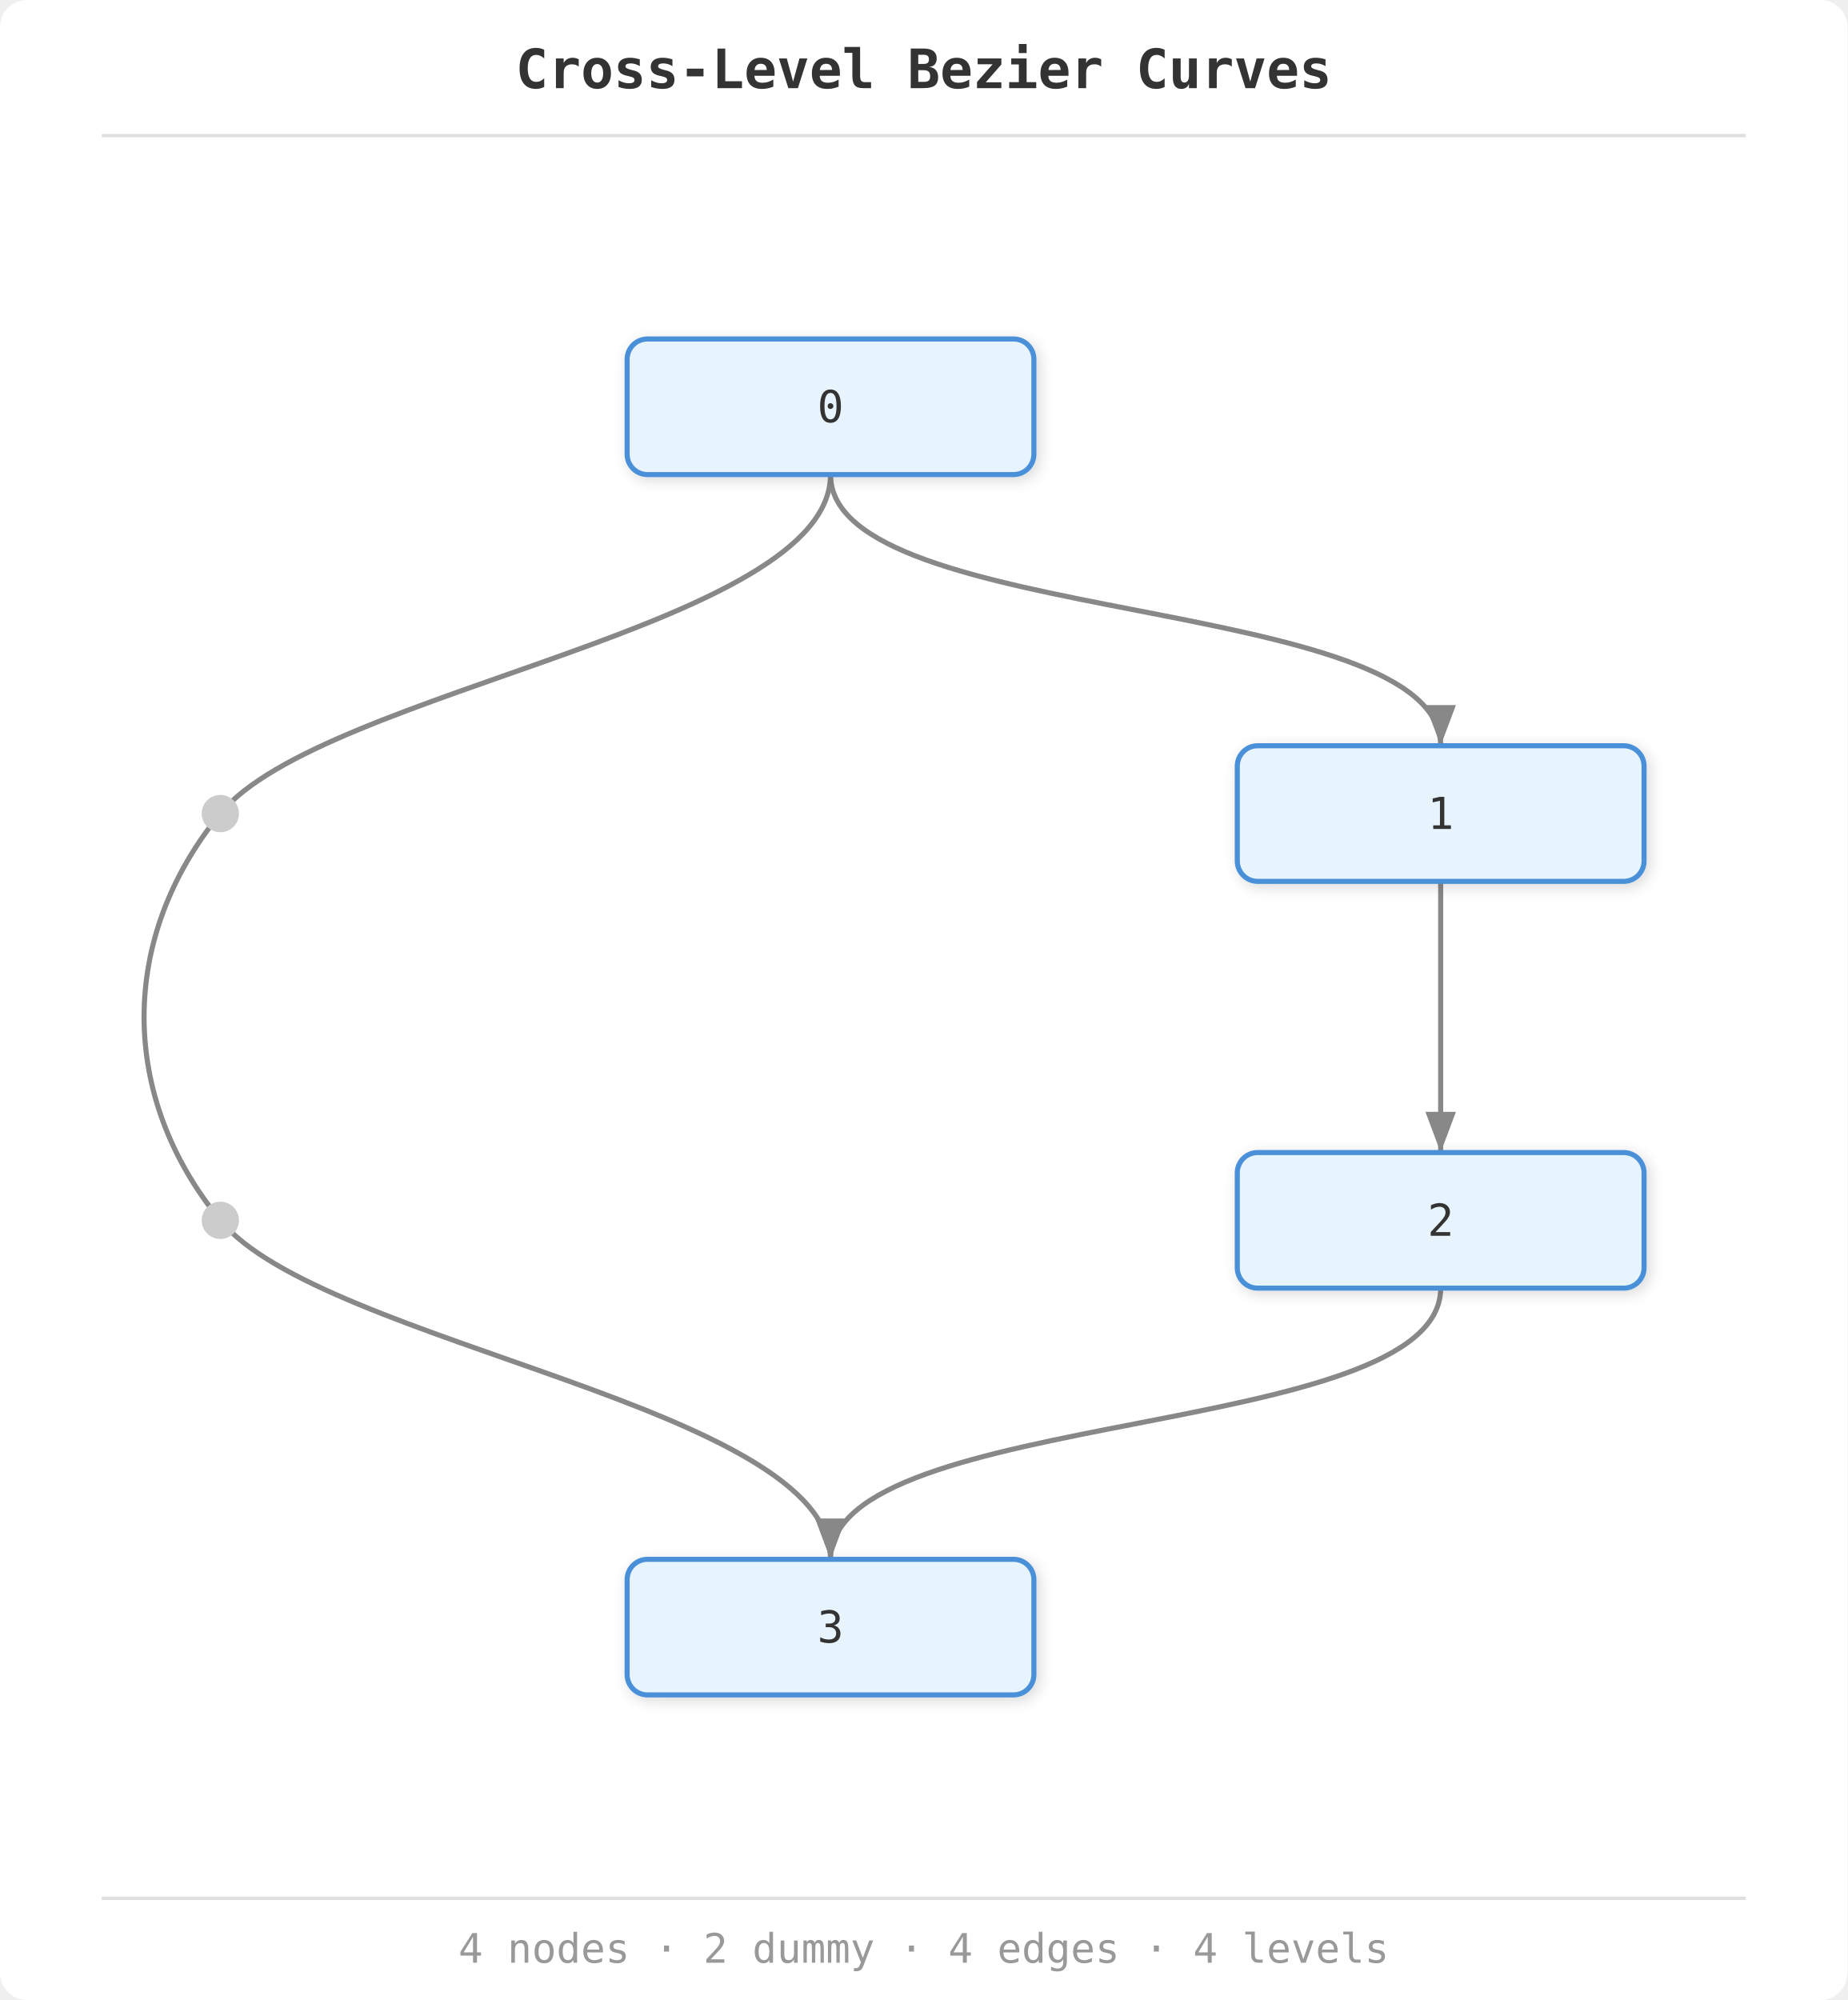
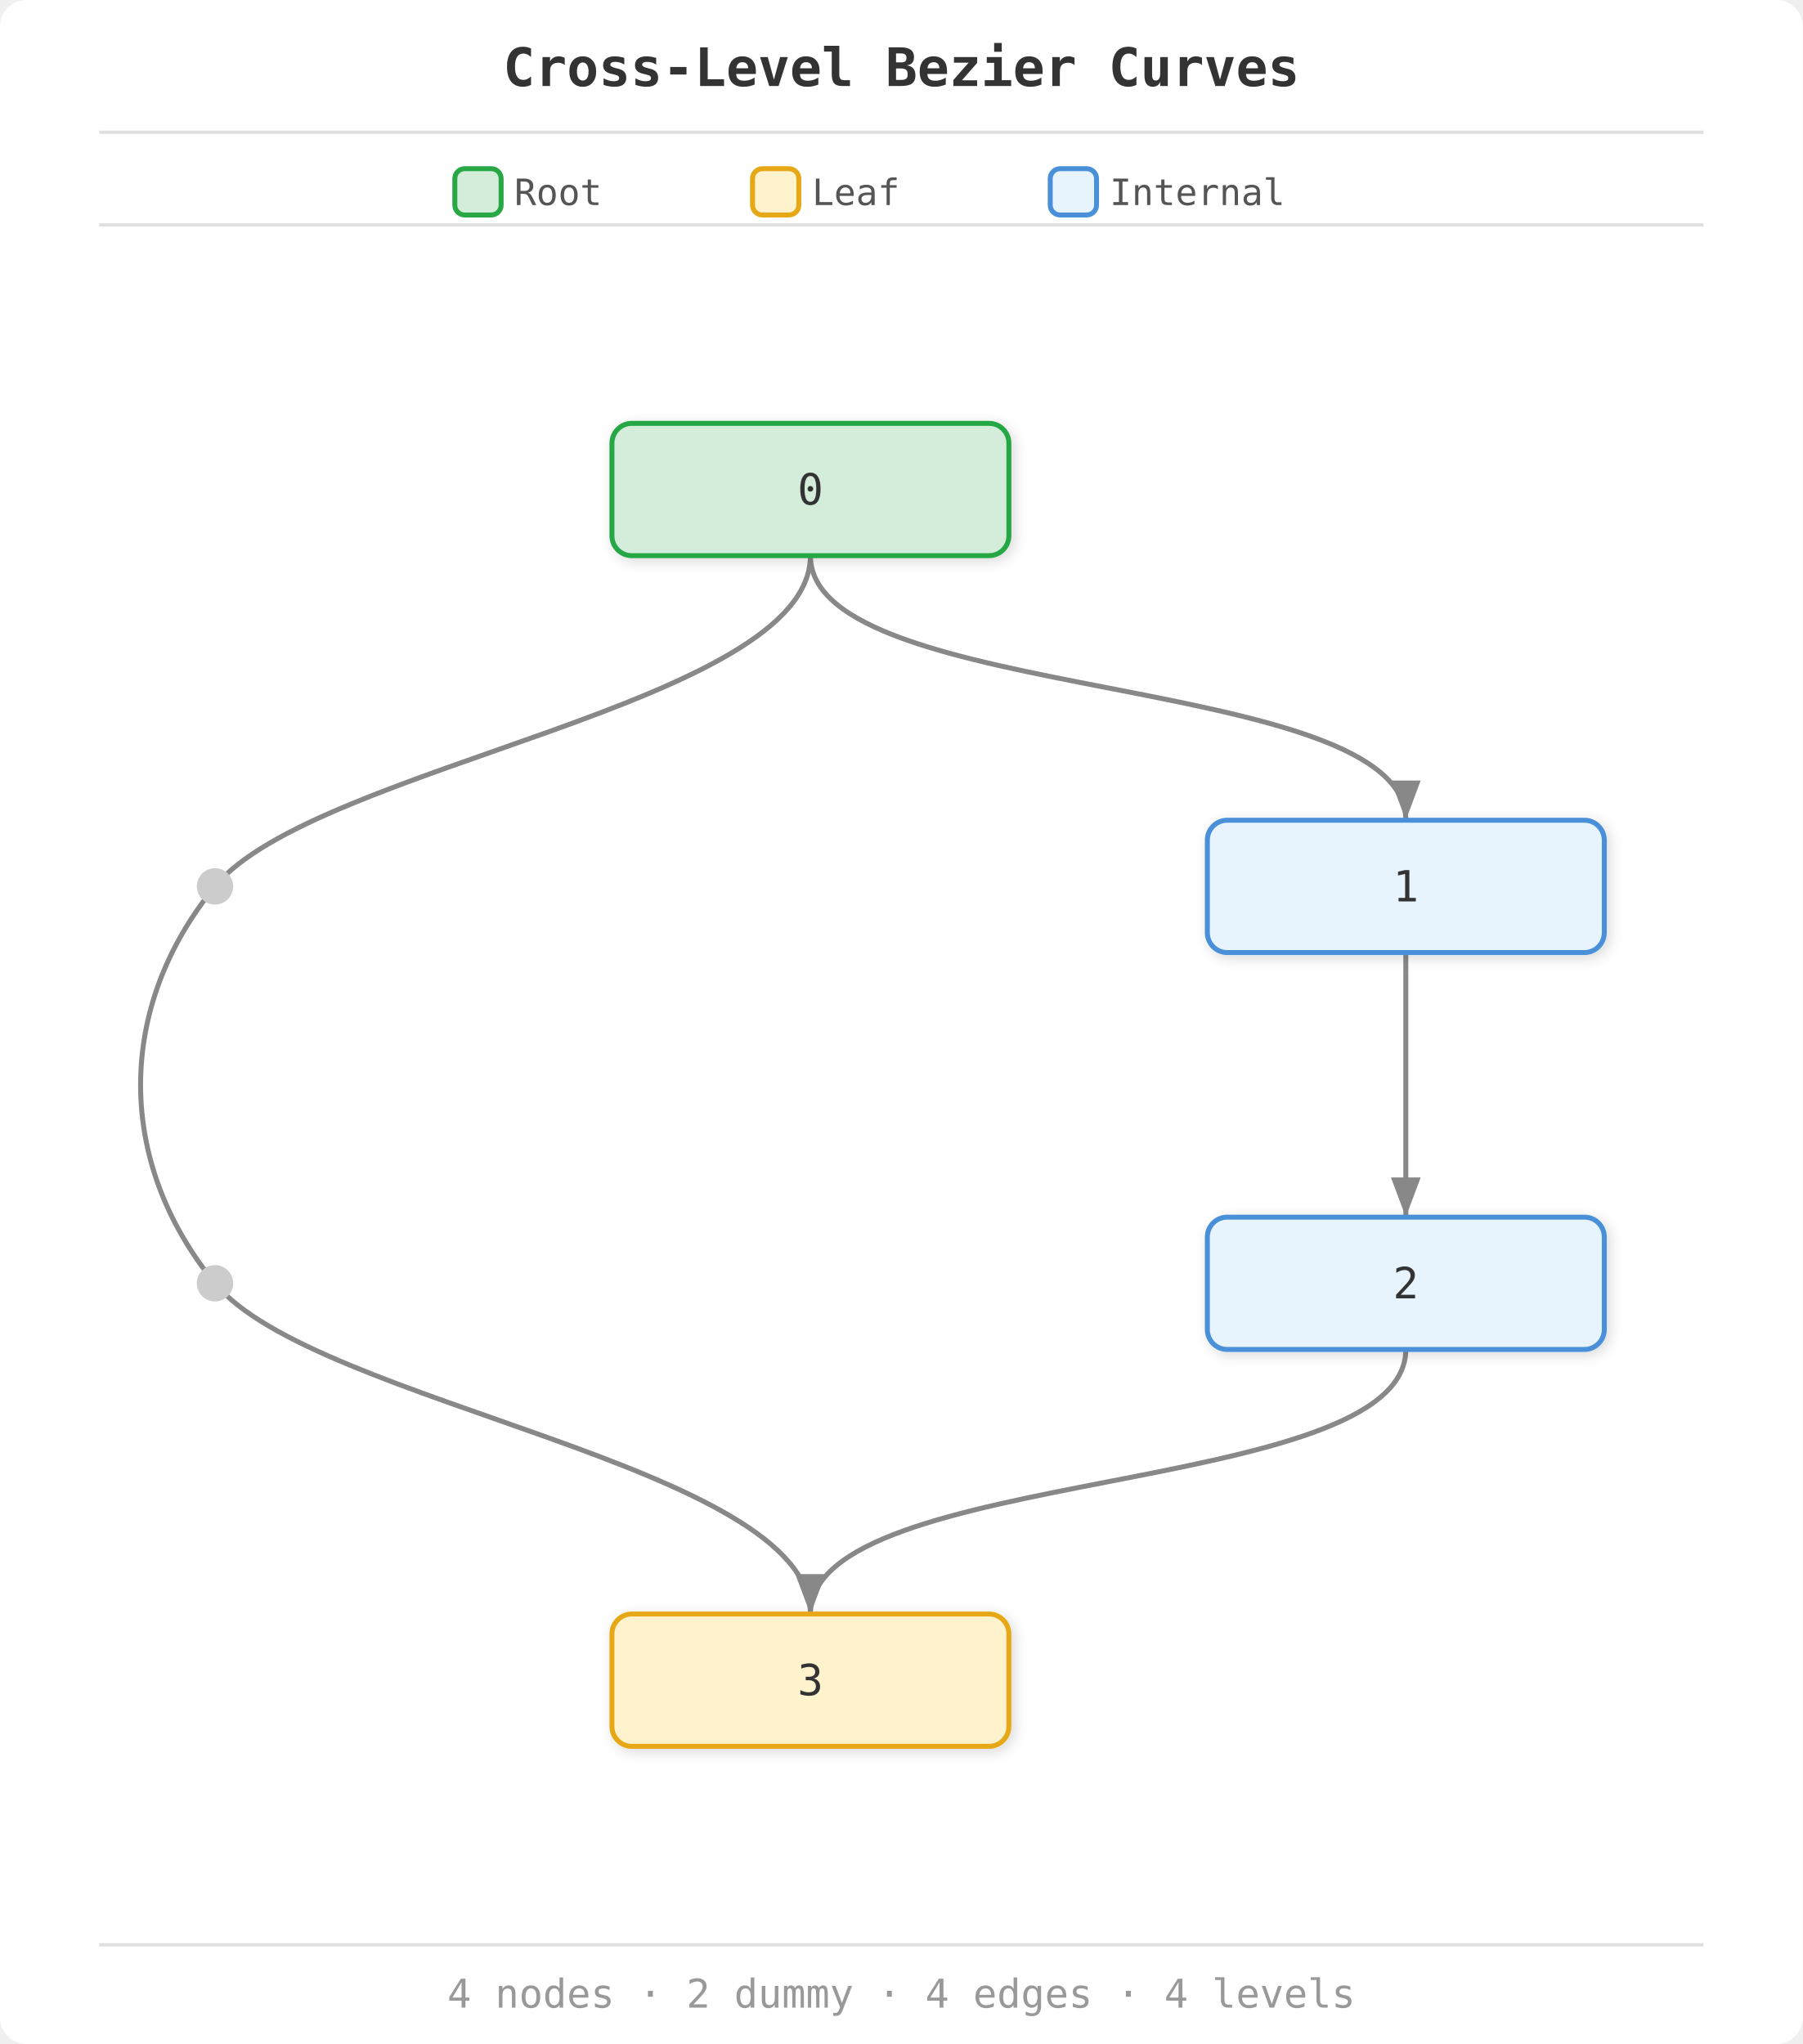
- <svg xmlns="http://www.w3.org/2000/svg" width="545" height="590" viewBox="0 0 545 590">
+ <svg xmlns="http://www.w3.org/2000/svg" width="545" height="618" viewBox="0 0 545 618">
  <defs>
    <marker id="arrowhead" markerWidth="8" markerHeight="6" refX="8" refY="3" orient="auto" markerUnits="strokeWidth">
      <polygon points="0 0, 8 3, 0 6" fill="#888" />
    </marker>
    <filter id="shadow" x="-10%" y="-10%" width="130%" height="130%">
      <feDropShadow dx="1" dy="1" stdDeviation="2" flood-opacity="0.15" />
    </filter>
  </defs>
  <rect width="100%" height="100%" fill="#ffffff" rx="8" />
  <text x="272.5" y="26" text-anchor="middle" font-size="16" font-weight="600" font-family="'SF Mono', 'Cascadia Code', 'Fira Code', Consolas, monospace" fill="#333">Cross-Level Bezier Curves</text>
  <line x1="30" y1="40" x2="515" y2="40" stroke="#e0e0e0" stroke-width="1" />
+   <rect x="137.5" y="51" width="14" height="14" rx="3" ry="3" fill="#d4edda" stroke="#28a745" stroke-width="1.5" />
+   <text x="155.5" y="62" font-size="11" font-family="'SF Mono', 'Cascadia Code', 'Fira Code', Consolas, monospace" fill="#555">Root</text>
+   <rect x="227.5" y="51" width="14" height="14" rx="3" ry="3" fill="#fff3cd" stroke="#e6a817" stroke-width="1.5" />
+   <text x="245.5" y="62" font-size="11" font-family="'SF Mono', 'Cascadia Code', 'Fira Code', Consolas, monospace" fill="#555">Leaf</text>
+   <rect x="317.5" y="51" width="14" height="14" rx="3" ry="3" fill="#e8f4fd" stroke="#4a90d9" stroke-width="1.5" />
+   <text x="335.5" y="62" font-size="11" font-family="'SF Mono', 'Cascadia Code', 'Fira Code', Consolas, monospace" fill="#555">Internal</text>
+   <line x1="30" y1="68" x2="515" y2="68" stroke="#e0e0e0" stroke-width="1" />
  <g class="edges">
-     <path d="M 245 140 C 245 185, 425 175, 425 220" fill="none" stroke="#888" stroke-width="1.5" marker-end="url(#arrowhead)" />
-     <path d="M 245 140 C 245 185, 95 203.333, 65 240 C 35 276.667, 35 323.333, 65 360 C 95 396.667, 245 415, 245 460" fill="none" stroke="#888" stroke-width="1.5" marker-end="url(#arrowhead)" />
-     <path d="M 425 260 L 425 340" fill="none" stroke="#888" stroke-width="1.5" marker-end="url(#arrowhead)" />
-     <path d="M 425 380 C 425 425, 245 415, 245 460" fill="none" stroke="#888" stroke-width="1.5" marker-end="url(#arrowhead)" />
+     <path d="M 245 168 C 245 213, 425 203, 425 248" fill="none" stroke="#888" stroke-width="1.5" marker-end="url(#arrowhead)" />
+     <path d="M 245 168 C 245 213, 95 231.333, 65 268 C 35 304.667, 35 351.333, 65 388 C 95 424.667, 245 443, 245 488" fill="none" stroke="#888" stroke-width="1.5" marker-end="url(#arrowhead)" />
+     <path d="M 425 288 L 425 368" fill="none" stroke="#888" stroke-width="1.5" marker-end="url(#arrowhead)" />
+     <path d="M 425 408 C 425 453, 245 443, 245 488" fill="none" stroke="#888" stroke-width="1.5" marker-end="url(#arrowhead)" />
  </g>
  <g class="nodes">
-     <rect x="185" y="100" width="120" height="40" rx="6" ry="6" fill="#e8f4fd" stroke="#4a90d9" stroke-width="1.5" filter="url(#shadow)" />
-     <text x="245" y="124.55" text-anchor="middle" font-size="13" font-family="'SF Mono', 'Cascadia Code', 'Fira Code', Consolas, monospace" fill="#333">0</text>
-     <circle cx="65" cy="240" r="5" fill="#ccc" stroke="#ccc" stroke-width="1" />
-     <rect x="365" y="220" width="120" height="40" rx="6" ry="6" fill="#e8f4fd" stroke="#4a90d9" stroke-width="1.5" filter="url(#shadow)" />
-     <text x="425" y="244.55" text-anchor="middle" font-size="13" font-family="'SF Mono', 'Cascadia Code', 'Fira Code', Consolas, monospace" fill="#333">1</text>
-     <circle cx="65" cy="360" r="5" fill="#ccc" stroke="#ccc" stroke-width="1" />
-     <rect x="365" y="340" width="120" height="40" rx="6" ry="6" fill="#e8f4fd" stroke="#4a90d9" stroke-width="1.5" filter="url(#shadow)" />
-     <text x="425" y="364.55" text-anchor="middle" font-size="13" font-family="'SF Mono', 'Cascadia Code', 'Fira Code', Consolas, monospace" fill="#333">2</text>
-     <rect x="185" y="460" width="120" height="40" rx="6" ry="6" fill="#e8f4fd" stroke="#4a90d9" stroke-width="1.5" filter="url(#shadow)" />
-     <text x="245" y="484.55" text-anchor="middle" font-size="13" font-family="'SF Mono', 'Cascadia Code', 'Fira Code', Consolas, monospace" fill="#333">3</text>
+     <rect x="185" y="128" width="120" height="40" rx="6" ry="6" fill="#d4edda" stroke="#28a745" stroke-width="1.5" filter="url(#shadow)" />
+     <text x="245" y="152.55" text-anchor="middle" font-size="13" font-family="'SF Mono', 'Cascadia Code', 'Fira Code', Consolas, monospace" fill="#333">0</text>
+     <rect x="365" y="248" width="120" height="40" rx="6" ry="6" fill="#e8f4fd" stroke="#4a90d9" stroke-width="1.5" filter="url(#shadow)" />
+     <text x="425" y="272.55" text-anchor="middle" font-size="13" font-family="'SF Mono', 'Cascadia Code', 'Fira Code', Consolas, monospace" fill="#333">1</text>
+     <circle cx="65" cy="268" r="5" fill="#ccc" stroke="#ccc" stroke-width="1" />
+     <rect x="365" y="368" width="120" height="40" rx="6" ry="6" fill="#e8f4fd" stroke="#4a90d9" stroke-width="1.5" filter="url(#shadow)" />
+     <text x="425" y="392.55" text-anchor="middle" font-size="13" font-family="'SF Mono', 'Cascadia Code', 'Fira Code', Consolas, monospace" fill="#333">2</text>
+     <circle cx="65" cy="388" r="5" fill="#ccc" stroke="#ccc" stroke-width="1" />
+     <rect x="185" y="488" width="120" height="40" rx="6" ry="6" fill="#fff3cd" stroke="#e6a817" stroke-width="1.5" filter="url(#shadow)" />
+     <text x="245" y="512.55" text-anchor="middle" font-size="13" font-family="'SF Mono', 'Cascadia Code', 'Fira Code', Consolas, monospace" fill="#333">3</text>
  </g>
-   <line x1="30" y1="560" x2="515" y2="560" stroke="#e0e0e0" stroke-width="1" />
-   <text x="272.5" y="579" text-anchor="middle" font-size="12" font-family="'SF Mono', 'Cascadia Code', 'Fira Code', Consolas, monospace" fill="#999">4 nodes · 2 dummy · 4 edges · 4 levels</text>
+   <line x1="30" y1="588" x2="515" y2="588" stroke="#e0e0e0" stroke-width="1" />
+   <text x="272.5" y="607" text-anchor="middle" font-size="12" font-family="'SF Mono', 'Cascadia Code', 'Fira Code', Consolas, monospace" fill="#999">4 nodes · 2 dummy · 4 edges · 4 levels</text>
</svg>
